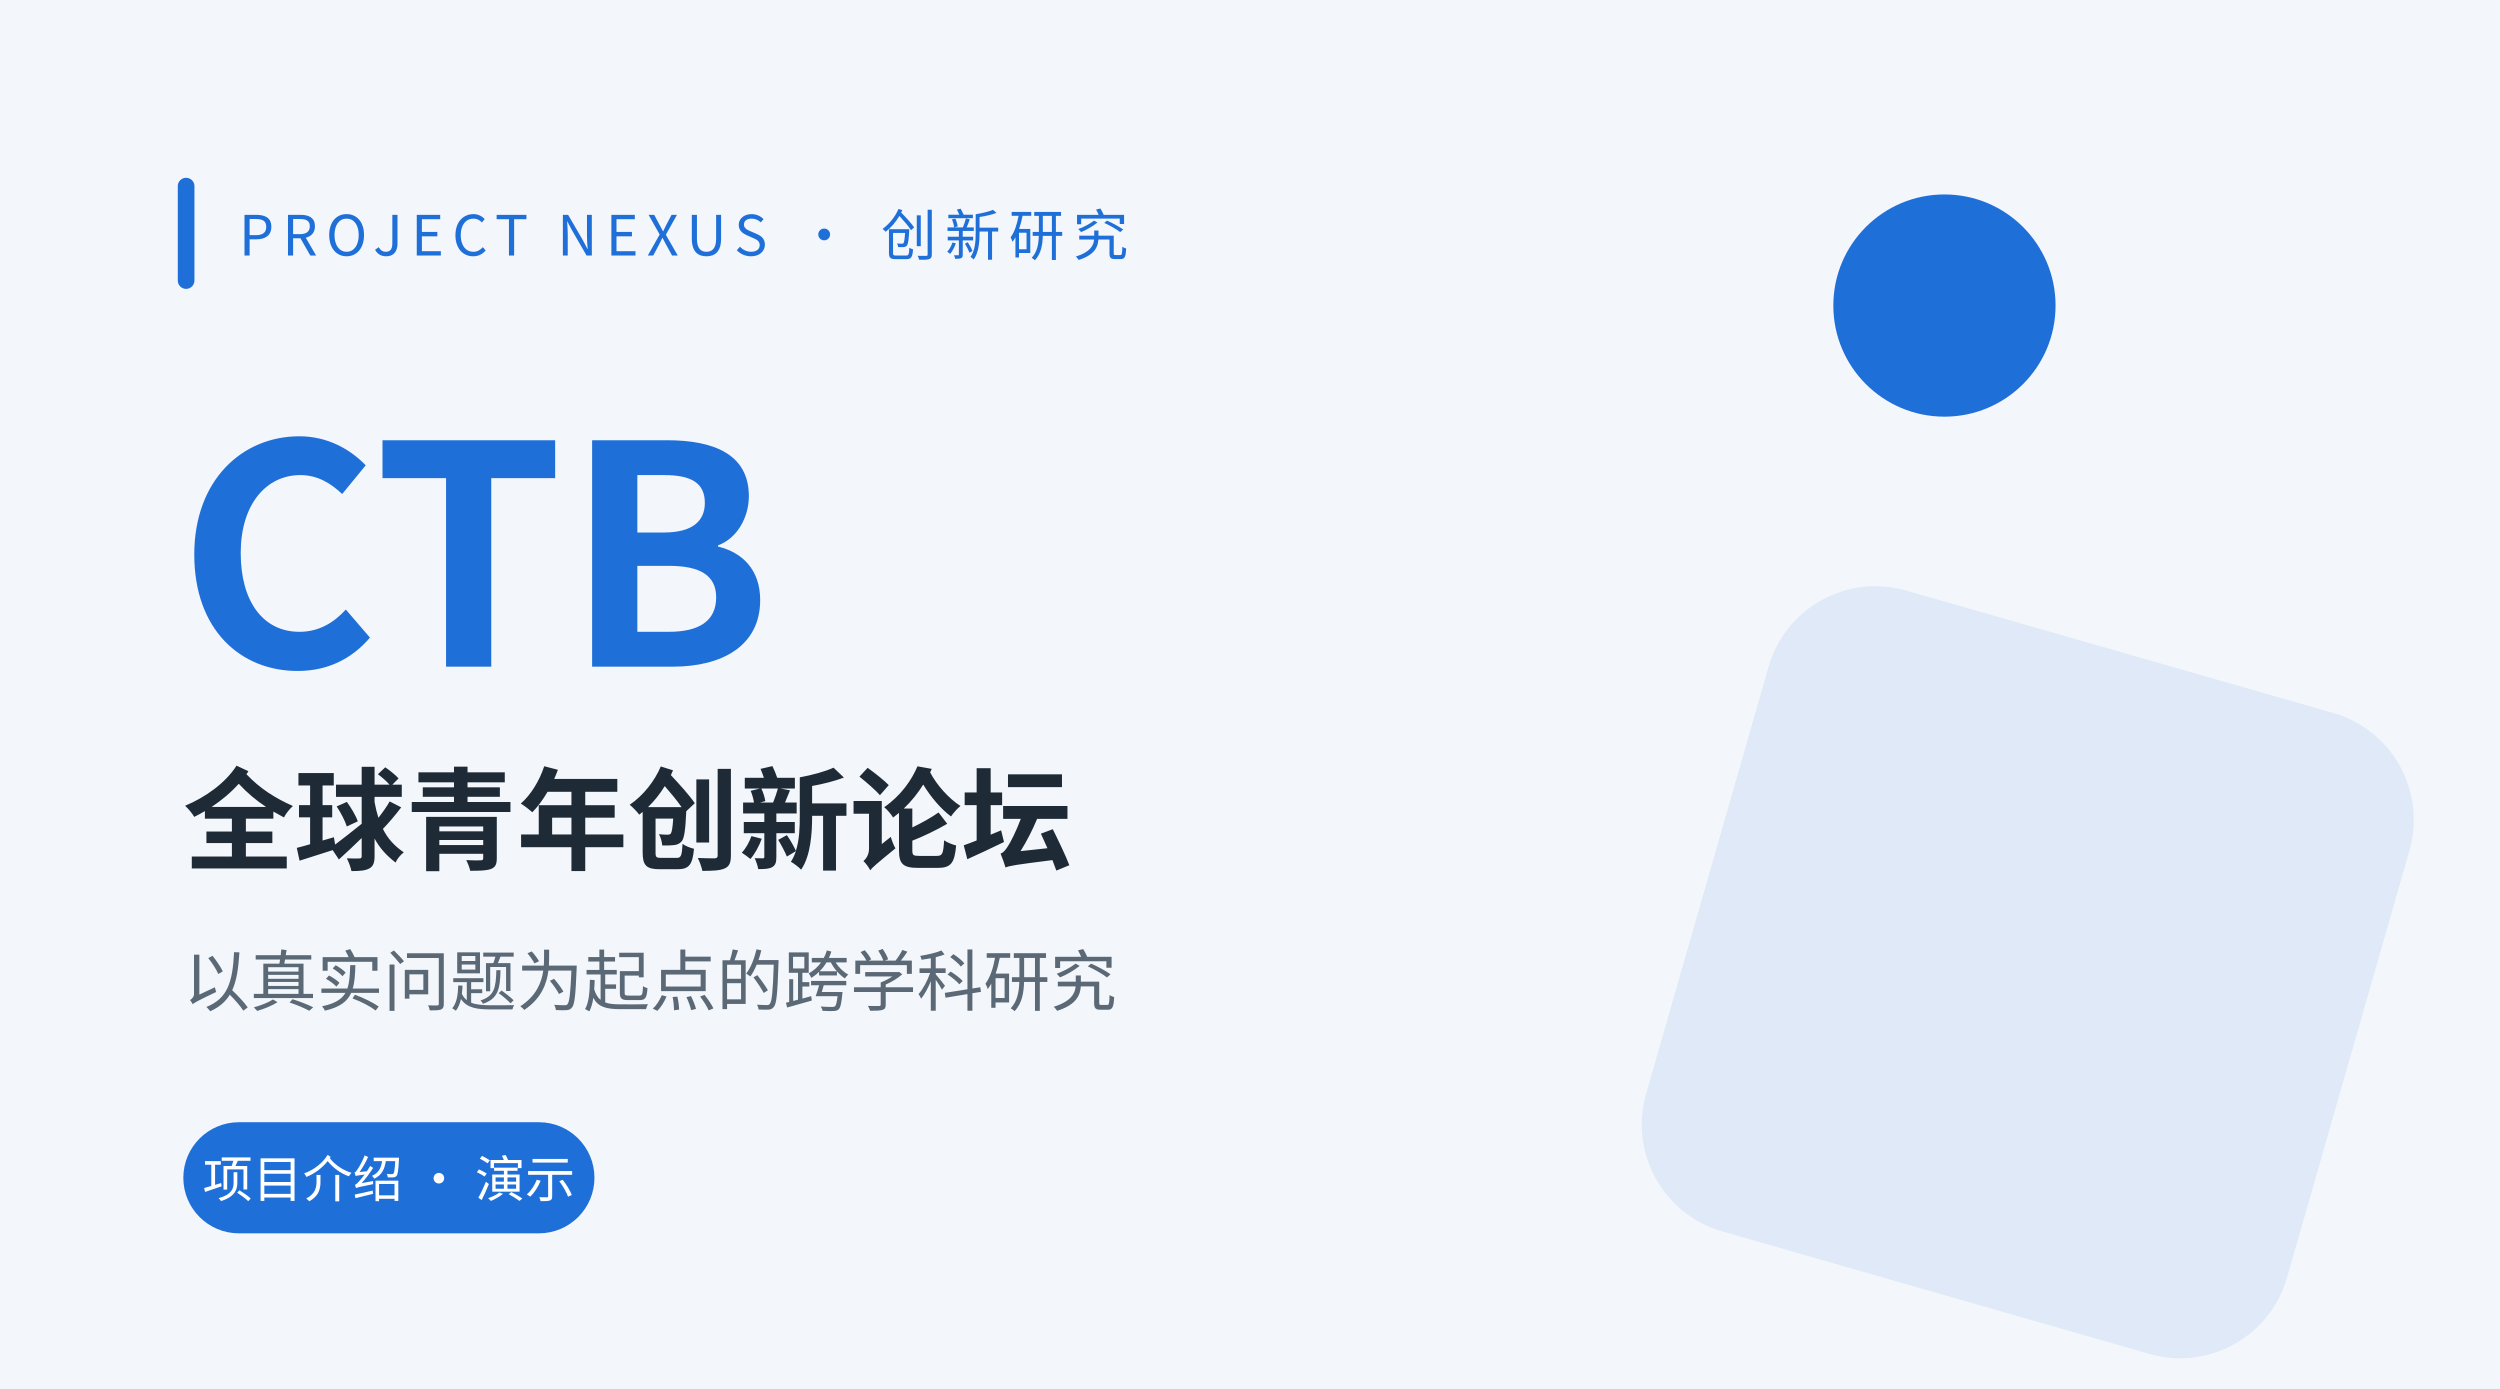
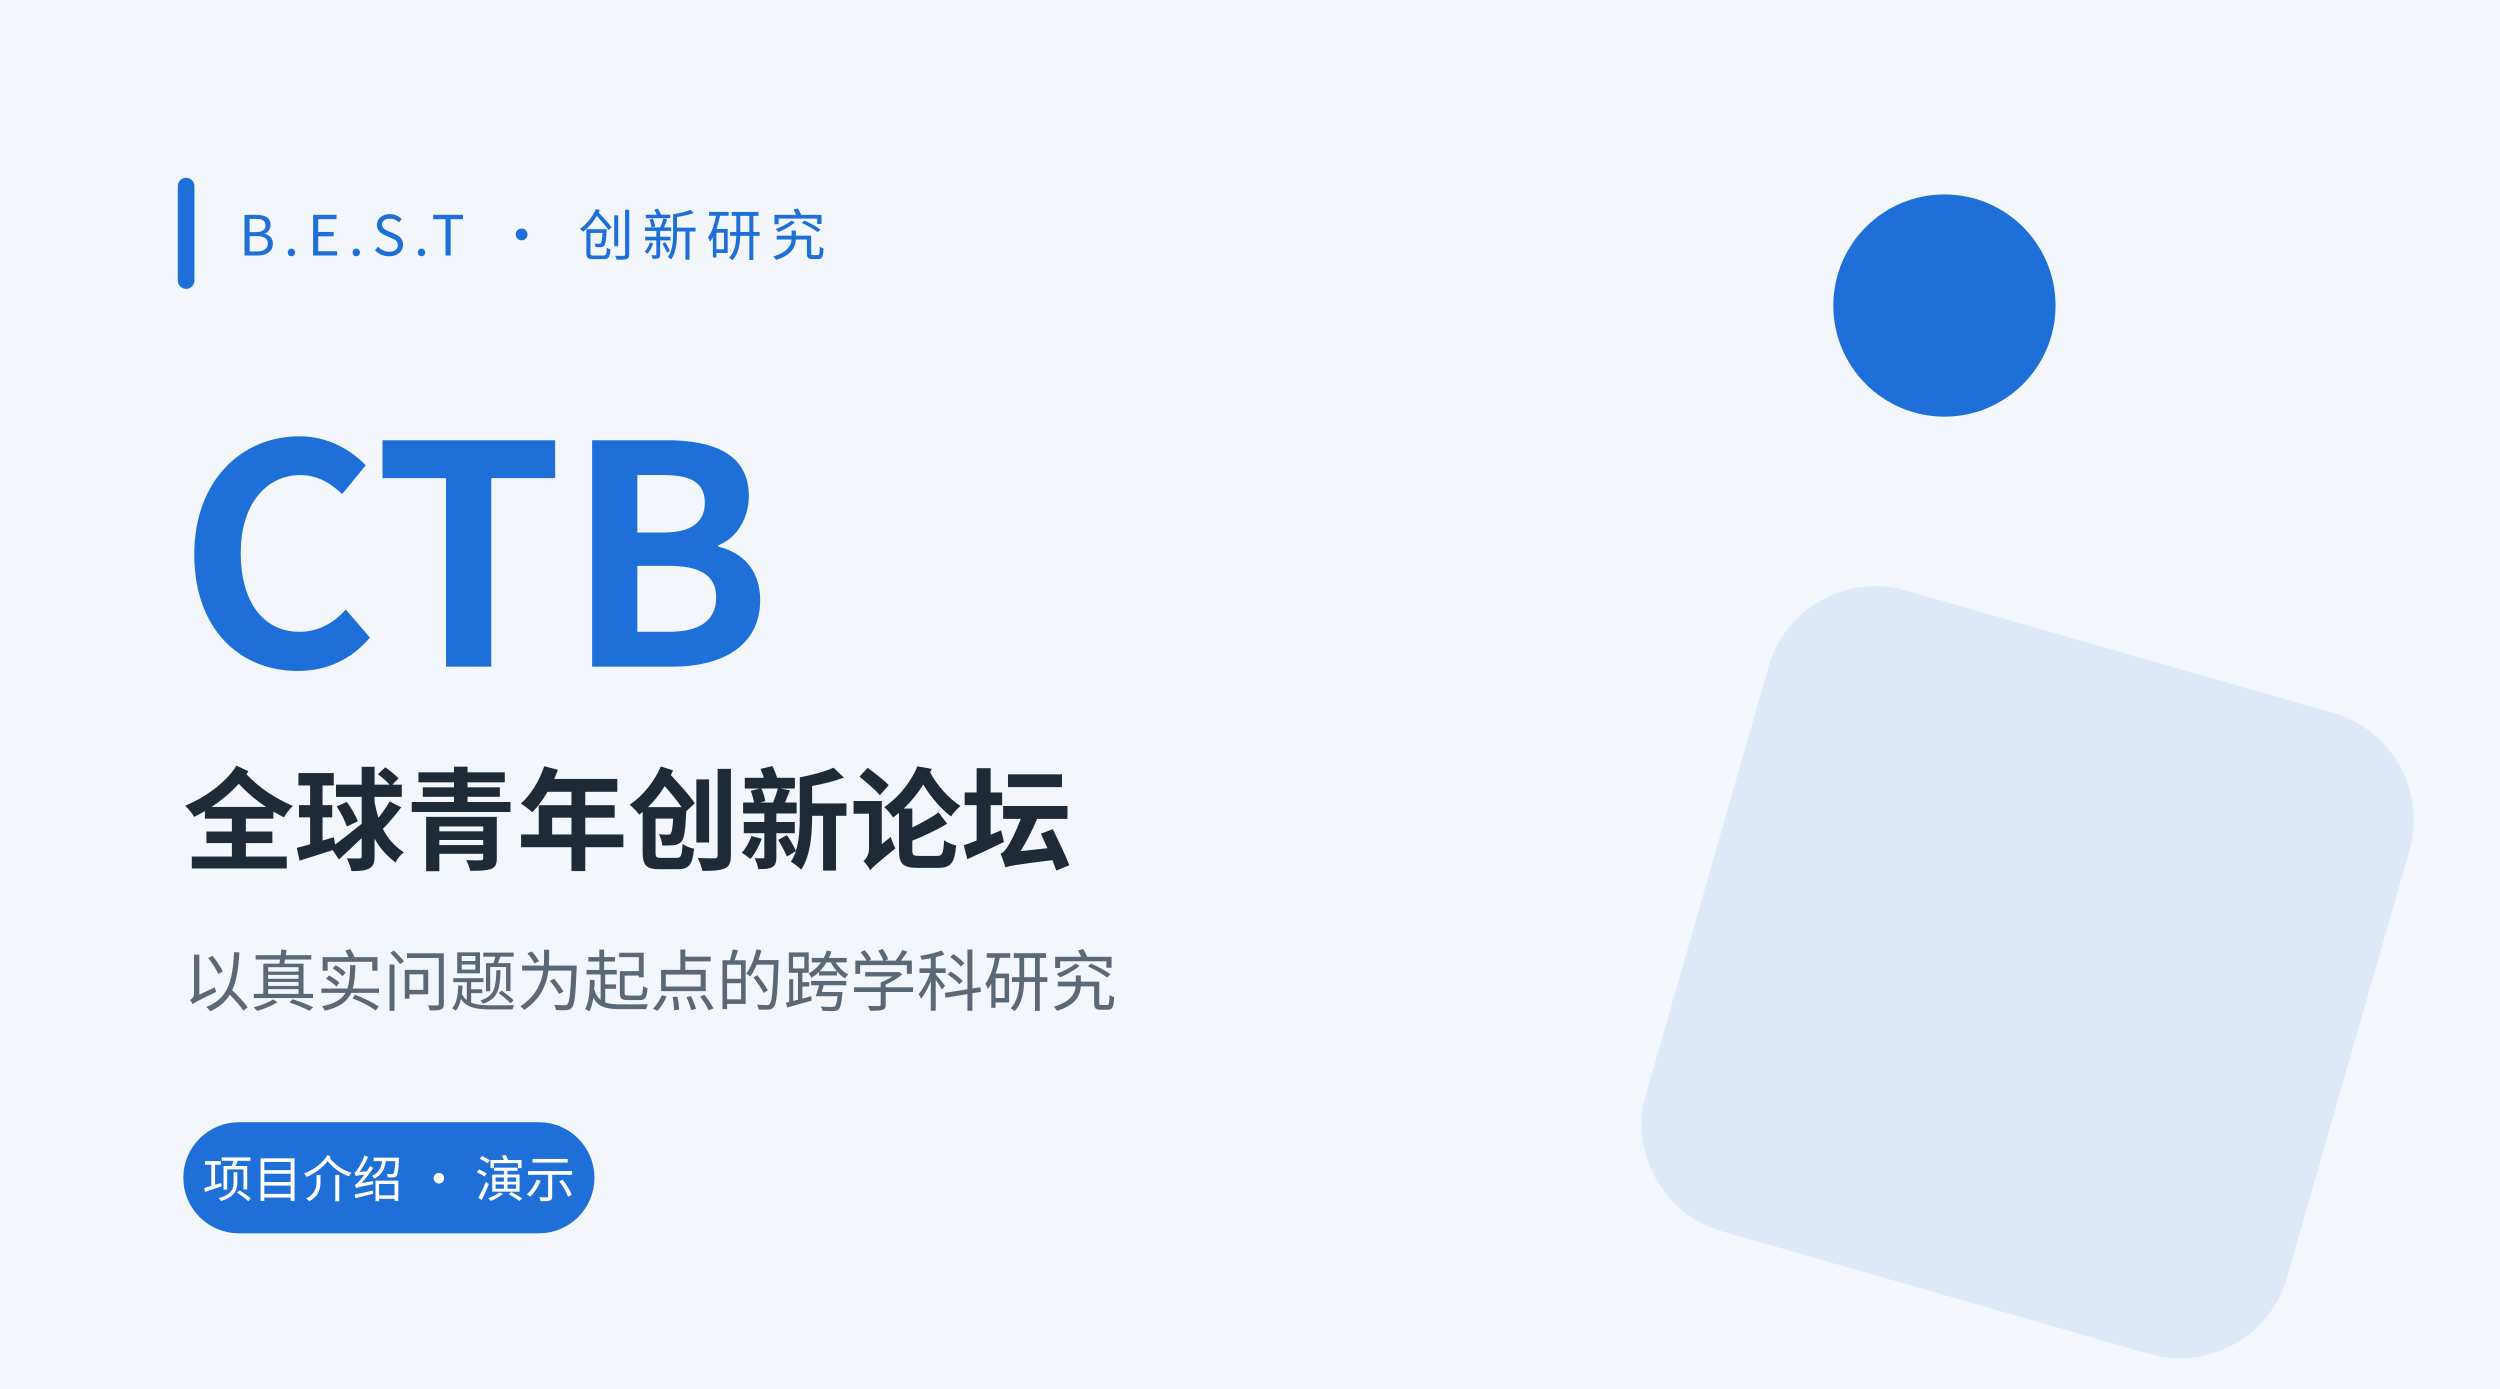
<svg xmlns="http://www.w3.org/2000/svg" width="900" height="500" viewBox="0 0 900 500">
  <rect width="900" height="500" fill="#f3f6fa" />
  <rect x="610" y="230" width="240" height="240" rx="40" fill="#dfe9f8" transform="rotate(16 730 350)" />
  <circle cx="700" cy="110" r="40" fill="#1f6fd9" />
  <rect x="64" y="64" width="6" height="40" rx="3" fill="#1f6fd9" />
-   <text x="86" y="92" font-family="PingFang SC, Hiragino Sans GB, Microsoft YaHei, Noto Sans CJK SC, sans-serif" font-size="20" fill="#1f6fd9" letter-spacing="3">PROJECT NEXUS · 创新研究</text>
+   <text x="86" y="92" font-family="PingFang SC, Hiragino Sans GB, Microsoft YaHei, Noto Sans CJK SC, sans-serif" font-size="20" fill="#1f6fd9" letter-spacing="3">B.E.S.T · 创新研究</text>
  <text x="64" y="240" font-family="PingFang SC, Hiragino Sans GB, Microsoft YaHei, Noto Sans CJK SC, sans-serif" font-size="110" font-weight="800" fill="#1f6fd9">CTB</text>
  <text x="66" y="310" font-family="PingFang SC, Hiragino Sans GB, Microsoft YaHei, Noto Sans CJK SC, sans-serif" font-size="40" font-weight="600" fill="#1e2a36">全球青年创新论坛</text>
  <text x="66" y="362" font-family="PingFang SC, Hiragino Sans GB, Microsoft YaHei, Noto Sans CJK SC, sans-serif" font-size="24" fill="#5b6876">以真实问题为起点的跨学科研究</text>
  <rect x="66" y="404" width="148" height="40" rx="20" fill="#1f6fd9" />
  <text x="140" y="431" font-family="PingFang SC, Hiragino Sans GB, Microsoft YaHei, Noto Sans CJK SC, sans-serif" font-size="18" fill="#fff" text-anchor="middle">项目介绍 · 演示</text>
</svg>
